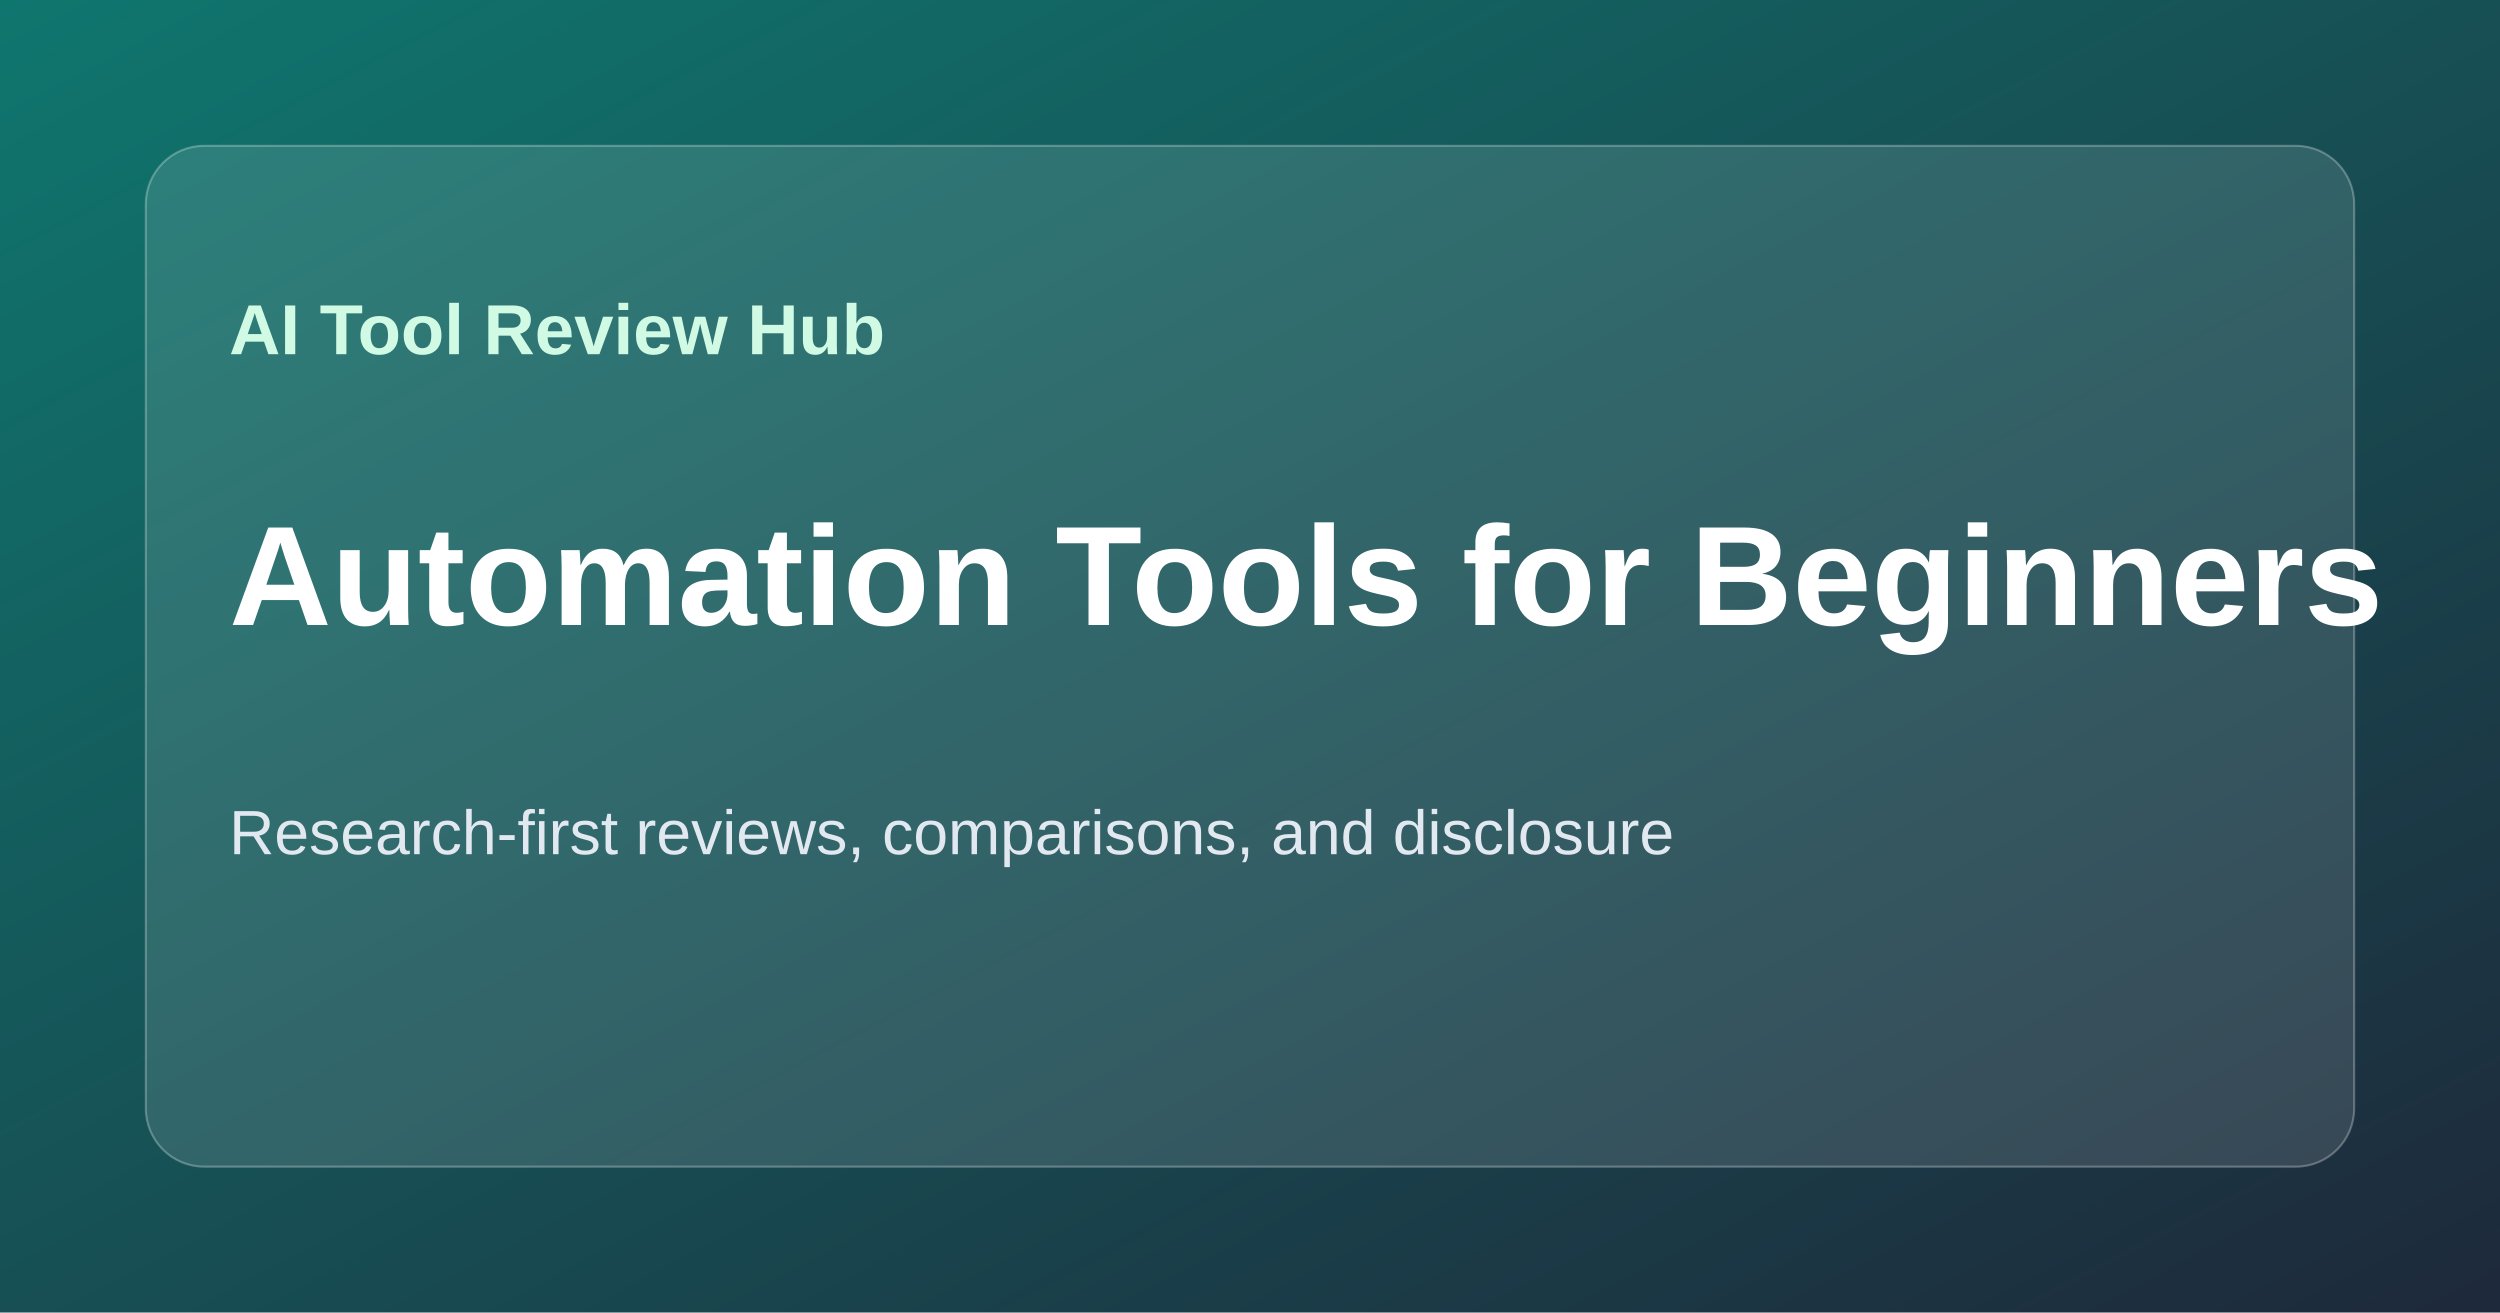
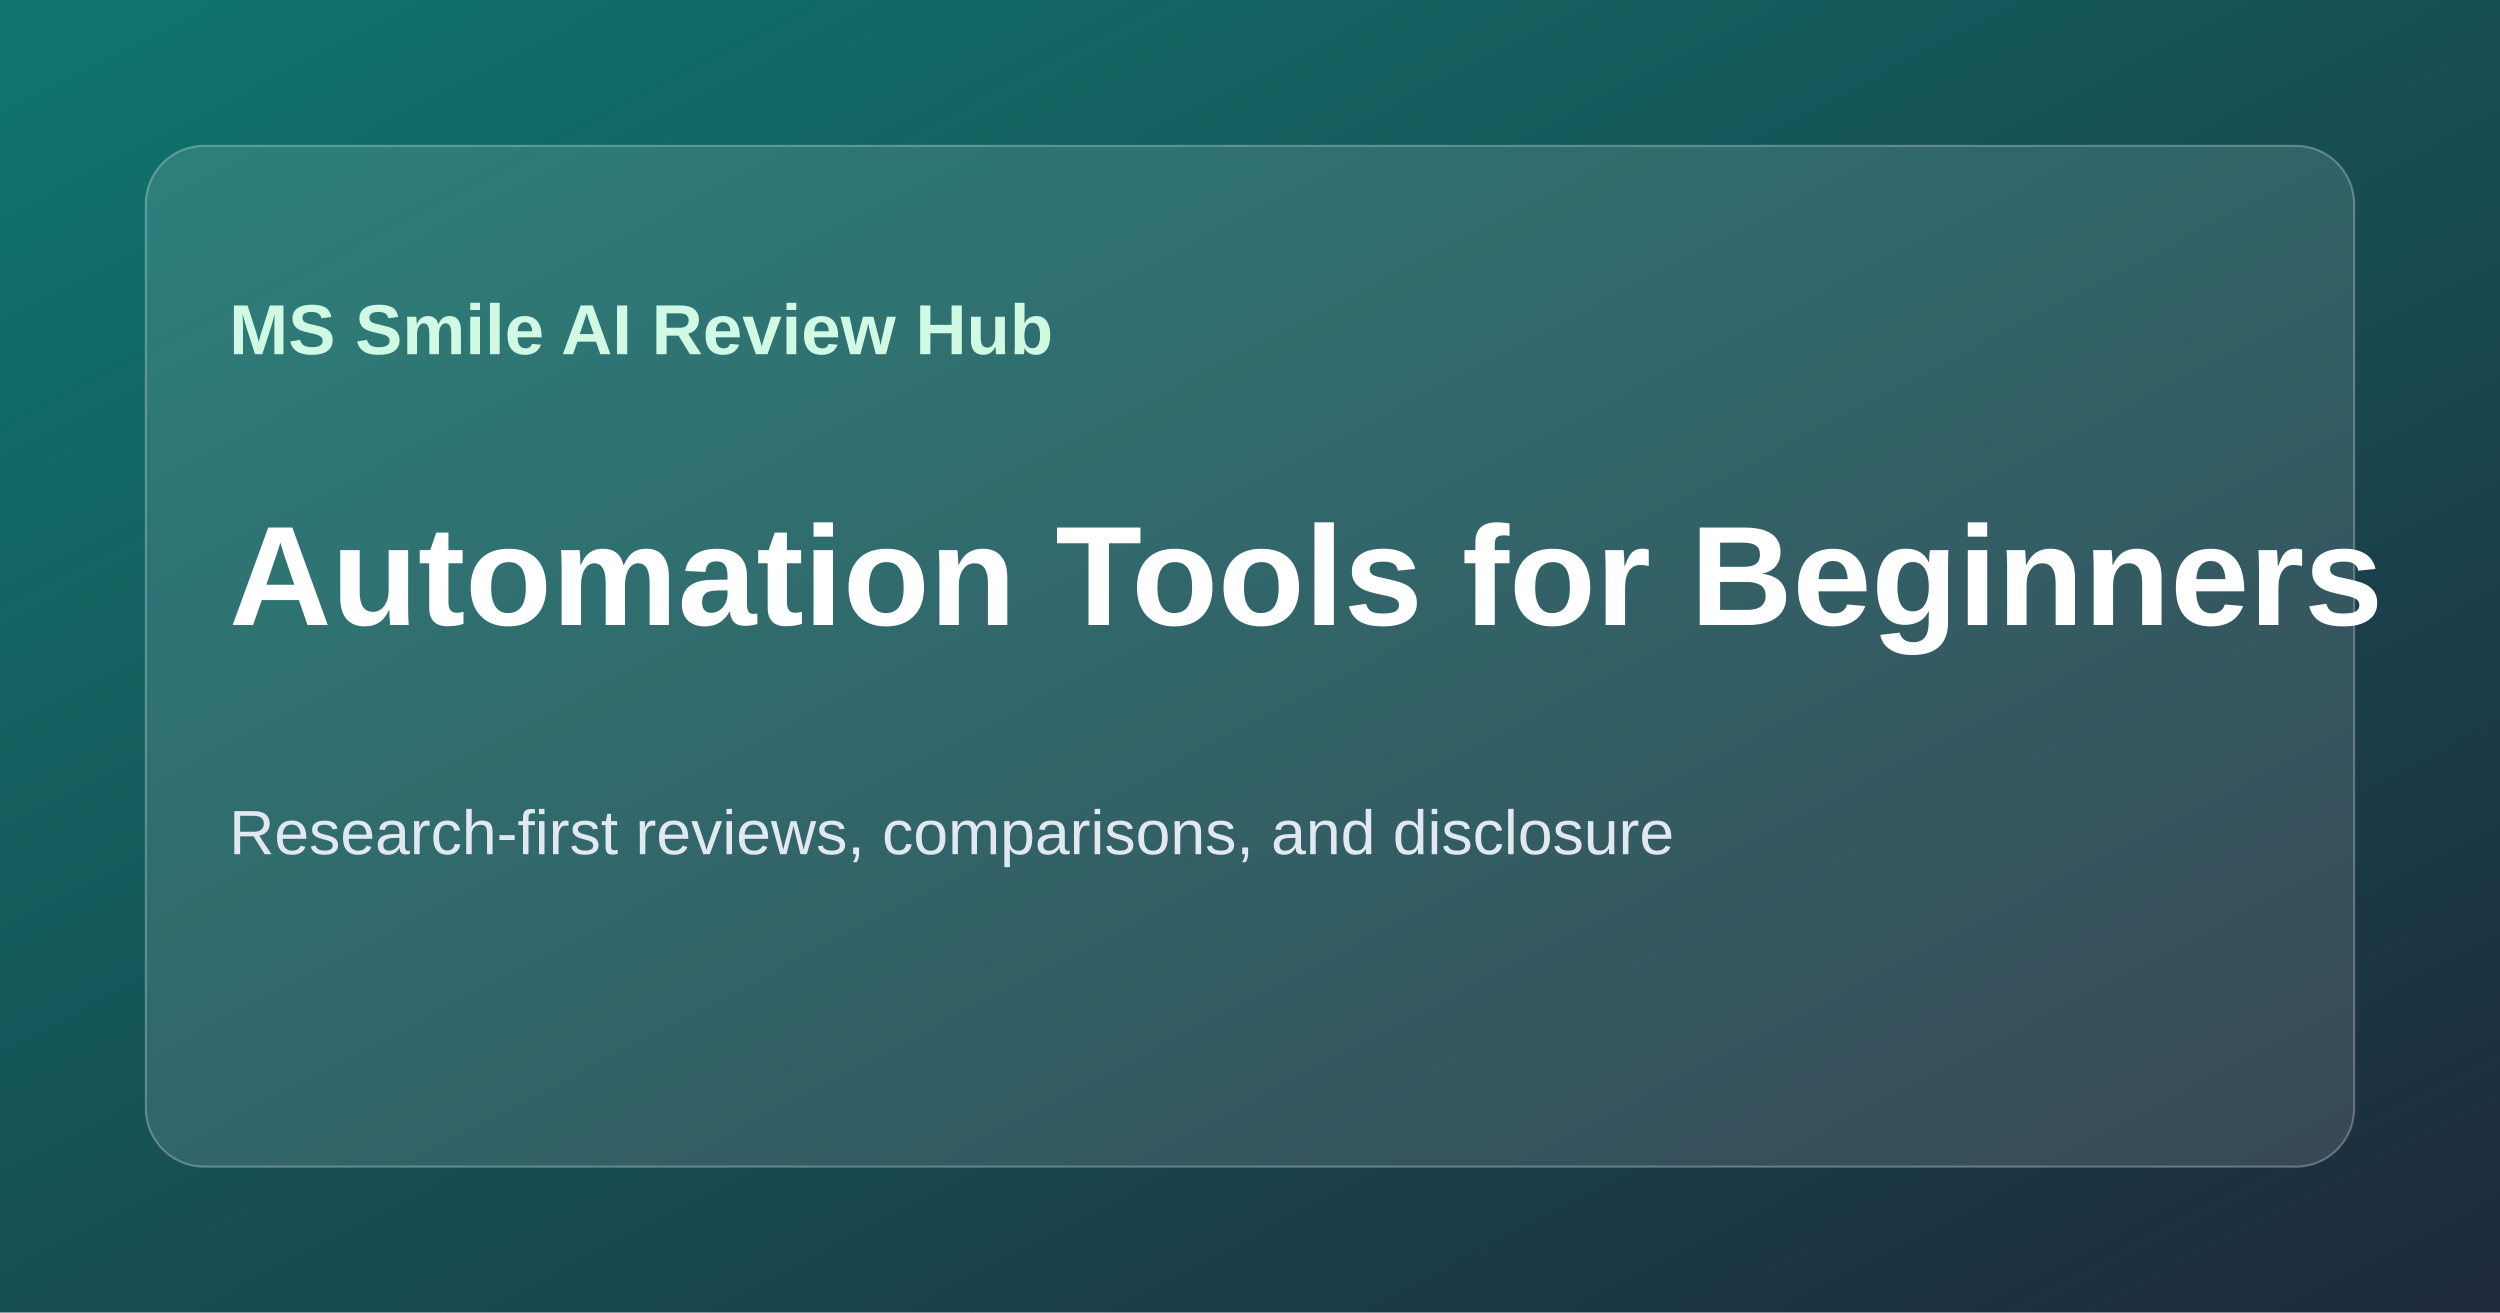
<svg xmlns="http://www.w3.org/2000/svg" width="1200" height="630" viewBox="0 0 1200 630">
  <defs>
    <linearGradient id="g" x1="0" x2="1" y1="0" y2="1">
      <stop offset="0" stop-color="#0f766e" />
      <stop offset="1" stop-color="#1e293b" />
    </linearGradient>
  </defs>
  <rect width="1200" height="630" fill="url(#g)" />
  <rect x="70" y="70" width="1060" height="490" rx="28" fill="rgba(255,255,255,.12)" stroke="rgba(255,255,255,.28)" />
-   <text x="110" y="170" fill="#d1fae5" font-family="Arial, Helvetica, sans-serif" font-size="34" font-weight="700">AI Tool Review Hub</text>
+   <text x="110" y="170" fill="#d1fae5" font-family="Arial, Helvetica, sans-serif" font-size="34" font-weight="700">MS Smile AI Review Hub</text>
  <text x="110" y="300" fill="#ffffff" font-family="Arial, Helvetica, sans-serif" font-size="68" font-weight="800">Automation Tools for Beginners</text>
  <text x="110" y="410" fill="#e2e8f0" font-family="Arial, Helvetica, sans-serif" font-size="30">Research-first reviews, comparisons, and disclosure</text>
</svg>
